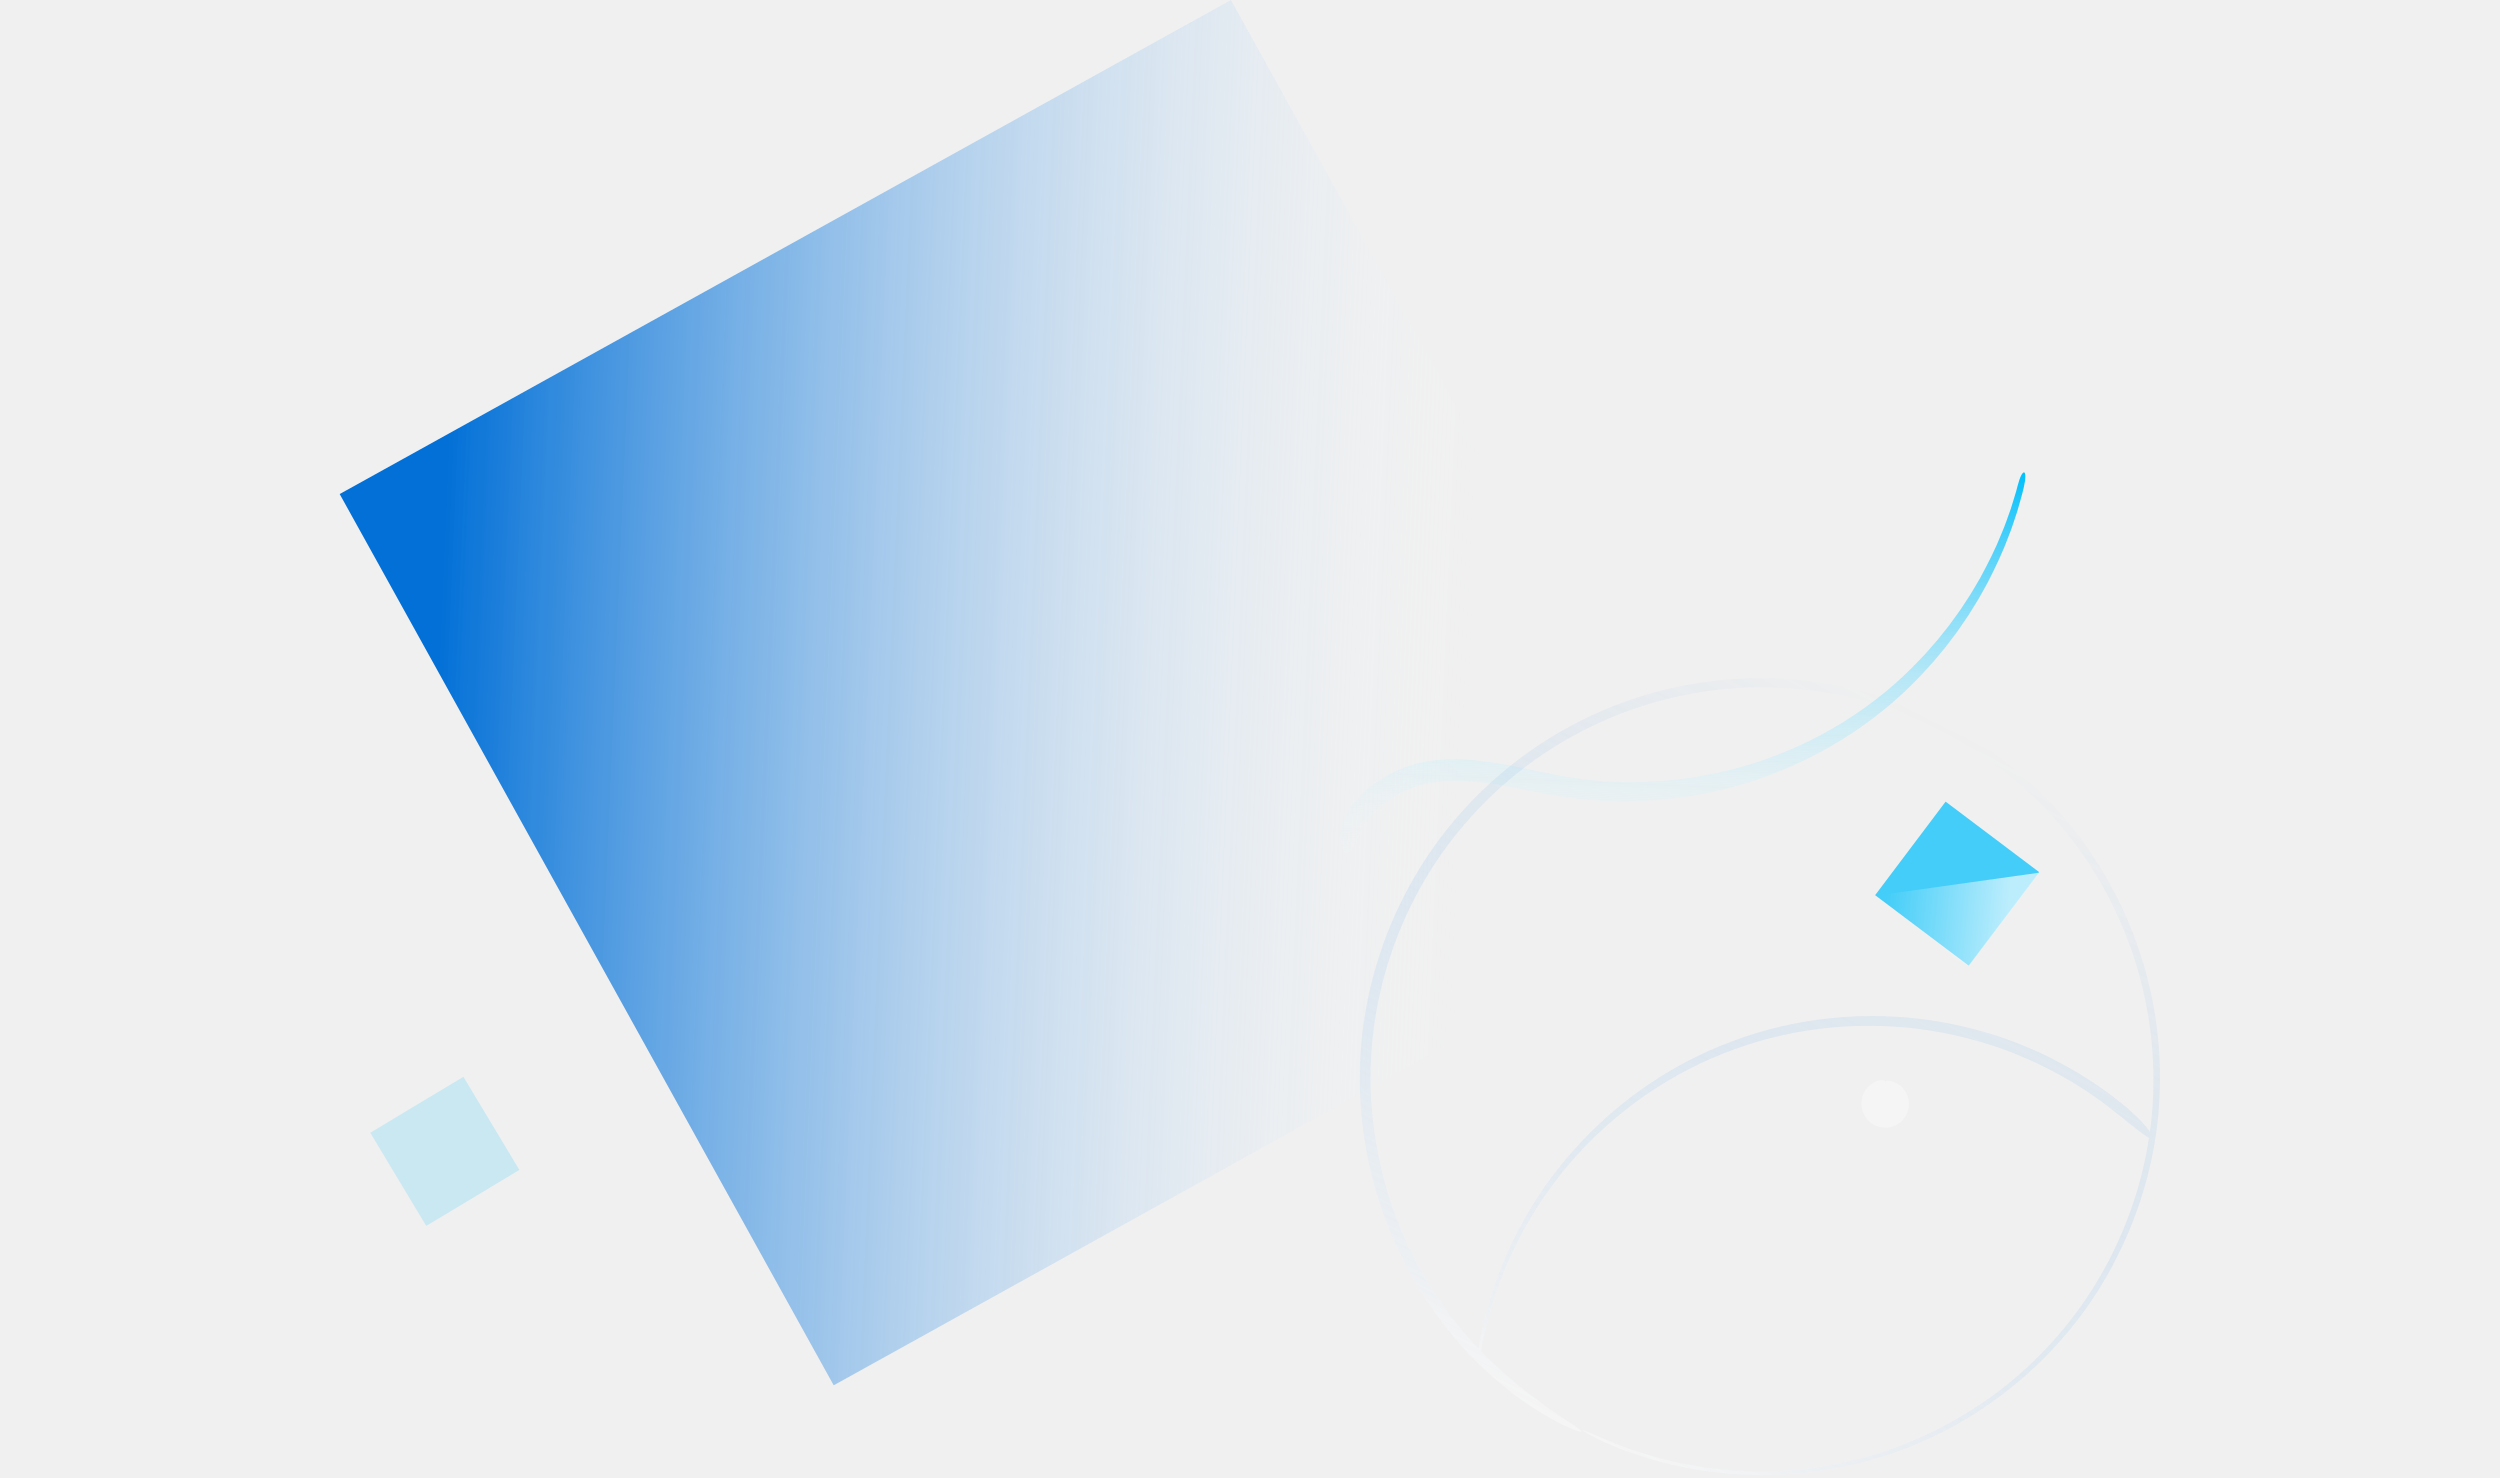
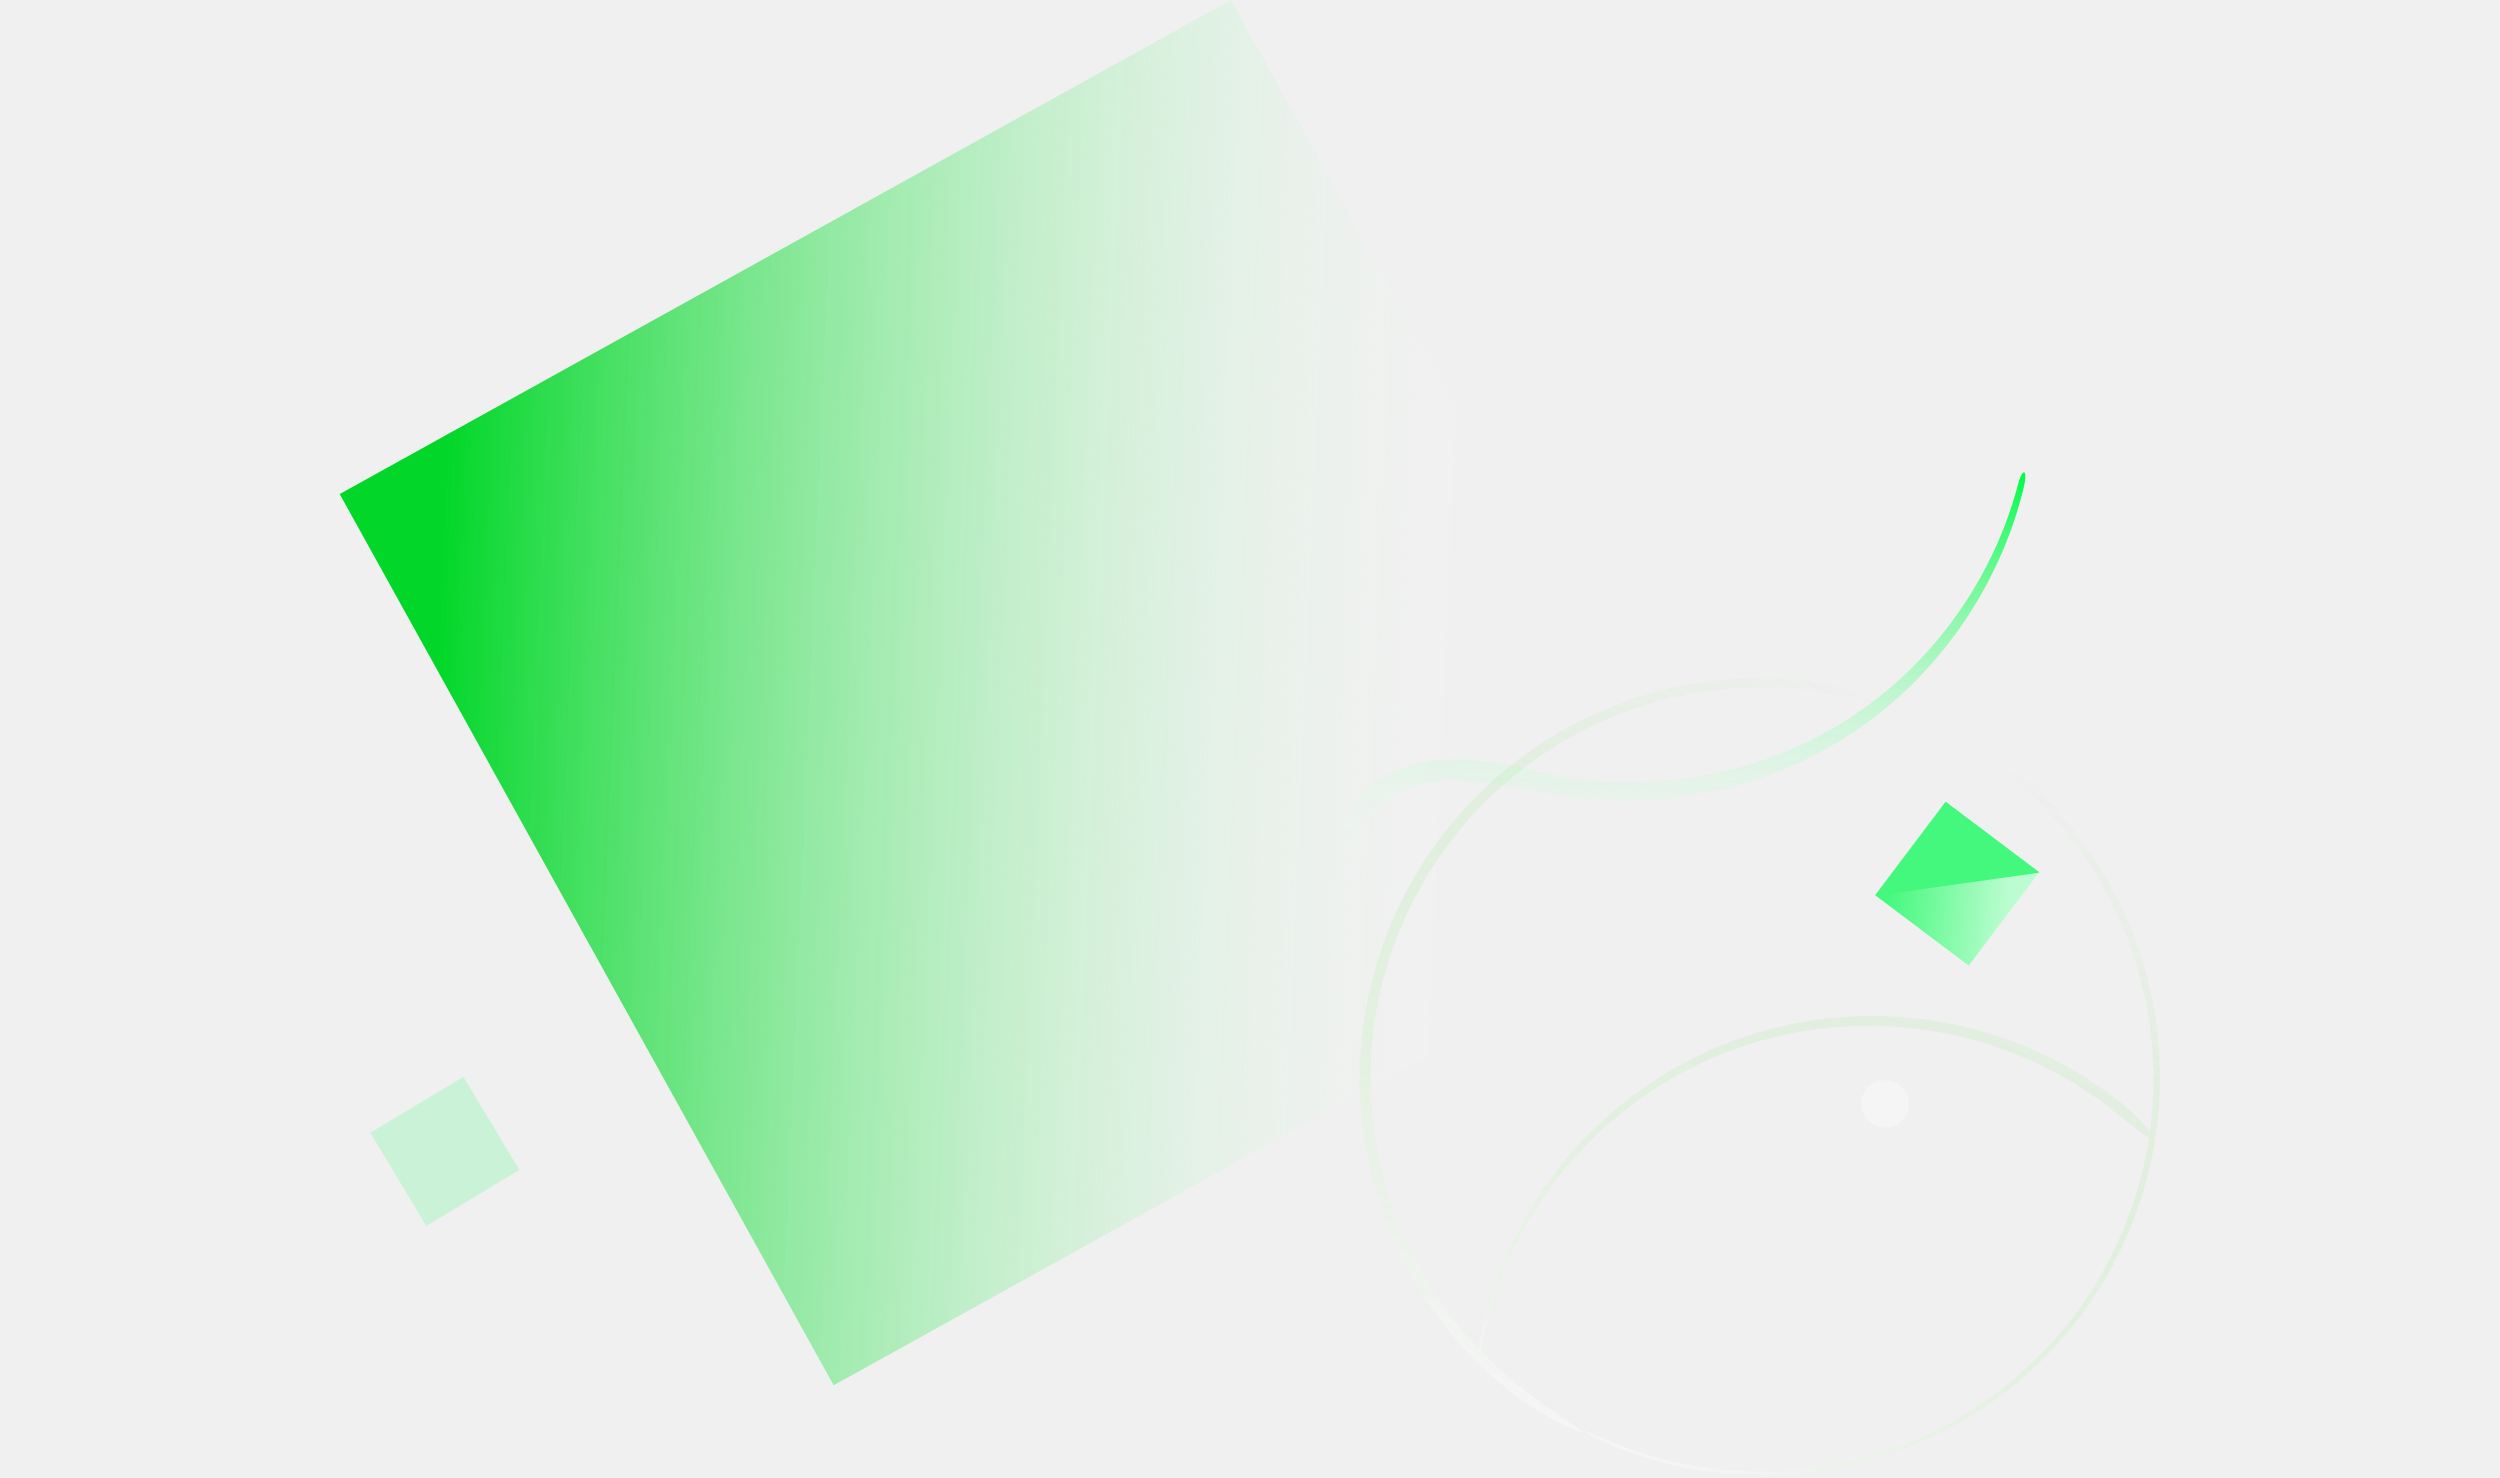
<svg xmlns="http://www.w3.org/2000/svg" width="736" height="435">
  <defs>
    <linearGradient x1="0%" y1="0%" y2="88.353%" id="a">
-       <stop stop-color="#00BFFB" offset="0%" />
+       <stop stop-color="#00fb47" offset="0%" />
      <stop stop-color="#FFF" stop-opacity="0" offset="100%" />
    </linearGradient>
    <linearGradient x1="15.548%" y1="97.084%" x2="68.572%" y2="10.334%" id="b">
-       <stop stop-color="#0270D7" offset="0%" />
+       <stop stop-color="#02d729" offset="0%" />
      <stop stop-color="#FFF" stop-opacity="0" offset="100%" />
    </linearGradient>
    <linearGradient x1="50%" y1="0%" x2="50%" y2="100%" id="c">
      <stop stop-color="#FFF" stop-opacity=".32" offset="0%" />
-       <stop stop-color="#0270D7" stop-opacity="0" offset="100%" />
+       <stop stop-color="#22d702" stop-opacity="0" offset="100%" />
    </linearGradient>
    <linearGradient x1="89.408%" y1="0%" x2="0%" y2="55.019%" id="d">
      <stop stop-color="#FFF" stop-opacity="0" offset="0%" />
      <stop stop-color="#FFF" stop-opacity=".64" offset="100%" />
    </linearGradient>
  </defs>
  <g fill="none" fill-rule="evenodd">
    <path d="M602.202 207.8c-4.67-3.148-10.014-4.876-15.421-5.49-2.707-.347-5.454-.286-8.183-.023l-2.043.265-1.968.381c-.661.113-1.297.302-1.945.452-.648.154-1.292.32-1.922.516-10.215 2.978-18.986 8.4-27.77 12.792-17.401 8.892-37.081 13.095-56.651 12.621-19.565-.575-39.018-5.98-55.848-16.115l-1.59-.925-1.546-.997-3.09-1.999-2.995-2.137-1.497-1.07-1.45-1.134-2.892-2.277-2.788-2.402c-1.894-1.565-3.601-3.333-5.402-5-3.427-3.508-6.794-7.096-9.772-10.999-1.571-1.888-2.928-3.935-4.381-5.912-.7-1.007-1.342-2.052-2.016-3.076-.667-1.03-1.351-2.049-1.944-3.122-2.802-4.824-4.37-4.045-1.62.944.58 1.107 1.252 2.16 1.907 3.224.663 1.058 1.294 2.14 1.984 3.18 1.43 2.05 2.769 4.168 4.322 6.132 2.945 4.052 6.287 7.798 9.703 11.47 1.794 1.75 3.5 3.6 5.395 5.251l2.792 2.532 2.9 2.408 1.457 1.2 1.506 1.136 3.017 2.271 3.117 2.135 1.562 1.064 1.608.995c17.017 10.866 37.046 17.04 57.376 18.105 20.32.982 41.065-2.995 59.48-12.082 9.134-4.445 17.706-9.543 26.837-12.118 4.586-1.322 9.074-1.888 13.622-1.34 4.514.507 8.94 1.981 12.568 4.418 3.477 2.383 5.472 4.705 6.934 6.354.776.81 1.31 1.493 1.847 1.917.532.426 1.01.612 1.394.513.384-.099.674-.486.83-1.206.149-.718.223-1.795-.142-3.123a21.669 21.669 0 0 0-.281-1.072c-.11-.378-.297-.737-.47-1.135a36.352 36.352 0 0 0-.595-1.232c-.215-.432-.52-.819-.808-1.254-1.136-1.76-2.906-3.459-5.128-5.036" fill="url(#a)" transform="scale(-1 1) rotate(16 1.413 -3339.98)" />
    <path d="M560.133 320.272a6.814 6.814 0 0 0-4.35-2.137c-.945-.035-.904.4-.047.46.178.022.354.054.53.092a6.259 6.259 0 0 0-1.182-.116h-.003c-.005-.191-.19-.375-.596-.499-.206-.062-.465-.072-.779-.072-.306.034-.674.077-1.06.233a7.11 7.11 0 0 0-3.815 3.316c-.824 1.53-1.036 3.363-.632 5.045a7.067 7.067 0 0 0 2.87 4.178 7.021 7.021 0 0 0 4.89 1.167c1.7-.212 3.29-1.105 4.384-2.407a7.038 7.038 0 0 0 1.655-4.699 6.92 6.92 0 0 0-1.865-4.561" fill-opacity=".32" fill="#FFF" />
    <path d="M577.917 276.164c-.464-.011-.428.383-.043.418.034.004.067.018.1.024a2.903 2.903 0 0 0-.397-.031c-.003-.174-.089-.344-.293-.466-.203-.114-.54-.165-.937-.02a3.57 3.57 0 0 0-1.928 1.667 3.604 3.604 0 0 0-.317 2.542 3.526 3.526 0 0 0 3.913 2.668 3.453 3.453 0 0 0 2.183-1.217c.544-.65.83-1.503.8-2.337a3.392 3.392 0 0 0-.943-2.233 3.326 3.326 0 0 0-2.138-1.015" fill-opacity=".08" fill="#FFF" />
-     <path fill-opacity=".16" fill="#00BFFB" d="M109 333.481L136.43 317l16.48 27.43-27.429 16.48z" />
+     <path fill-opacity=".16" fill="#00fb4f" d="M109 333.481L136.43 317l16.48 27.43-27.429 16.48z" />
    <path fill="url(#b)" transform="rotate(61 304.384 203.793)" d="M154.263 54.263h300v300h-300z" />
    <path d="M629.901 344.354a115.075 115.075 0 0 1-16.962 38.128c-7.896 11.56-17.952 21.637-29.469 29.602a115.153 115.153 0 0 1-38.089 17.168c-13.599 3.384-27.833 4.12-41.737 2.42-13.904-1.708-27.517-5.943-39.873-12.579a116.18 116.18 0 0 1-32.738-26.035c-9.227-10.555-16.526-22.795-21.387-35.95-.219-.597-.428-1.197-.637-1.796.39.2.837.415 1.356.645a30.717 30.717 0 0 0 4.293 1.57c1.751.521 3.8 1.135 6.201 1.561 1.235.236 2.465.504 3.706.714l3.736.543 1.87.266 1.88.178 3.763.354c5.028.26 10.08.417 15.113.042 10.078-.539 20.057-2.559 29.664-5.657 19.17-6.347 36.766-17.589 50.325-32.588 13.672-14.897 23.201-33.44 27.693-53.055 4.476-19.63 3.815-40.355-1.912-59.525a41.554 41.554 0 0 0-.548-1.633c.511.178 1.02.354 1.54.543 13.076 4.821 25.255 12.062 35.776 21.22a116.054 116.054 0 0 1 26.005 32.521c13.275 24.59 17.05 54.147 10.431 81.343m-7.58-82.719a118.994 118.994 0 0 0-26.697-33.5c-10.819-9.437-23.36-16.899-36.837-21.857-6.523-2.376-12.442-3.803-17.542-4.785-5.123-.887-9.434-1.33-12.888-1.46-1.729-.052-3.239-.103-4.534-.092a79.164 79.164 0 0 0-3.236.185c-1.724.143-2.58.32-2.58.517-.002.198.853.42 2.551.648.848.114 1.908.231 3.177.35l4.426.566c3.366.42 7.548 1.101 12.511 2.135 4.283.978 9.161 2.226 14.518 4.05.143.608.34 1.344.607 2.231 5.48 19.112 5.838 39.631 1.168 58.91-4.688 19.271-14.296 37.33-27.837 51.741-13.434 14.52-30.706 25.301-49.42 31.371-9.384 2.954-19.106 4.882-28.924 5.378-4.904.355-9.823.188-14.722-.064l-3.666-.347-1.832-.173-1.823-.259-3.643-.526c-1.209-.203-2.409-.464-3.614-.692-2.337-.409-4.35-.909-6.102-1.25l-4.392-.846c-1.096-.189-1.946-.28-2.568-.29-4.006-12.133-5.96-24.927-5.83-37.7.084-14.029 2.881-28.009 8.013-41.044 5.137-13.04 12.681-25.12 22.118-35.482 9.43-10.372 20.785-18.968 33.276-25.293a115.85 115.85 0 0 1 40.06-11.824c1.988-.17 3.73-.32 5.22-.45 1.491-.143 2.74-.154 3.737-.24 1.994-.137 2.994-.276 2.992-.389 0-.113-1.003-.2-3.014-.238-1.004 0-2.263-.063-3.768.027-1.504.09-3.26.198-5.263.357a116.958 116.958 0 0 0-40.514 11.792c-12.649 6.344-24.157 14.996-33.74 25.447a117.426 117.426 0 0 0-22.519 35.834c-5.244 13.184-8.14 27.343-8.28 41.565-.2 14.213 2.137 28.48 6.995 41.873 4.878 13.383 12.246 25.854 21.582 36.628a118.335 118.335 0 0 0 33.206 26.644c12.555 6.815 26.416 11.197 40.594 13.005 14.175 1.804 28.702 1.115 42.618-2.276a117.727 117.727 0 0 0 39.032-17.377 117.543 117.543 0 0 0 30.302-30.18 117.9 117.9 0 0 0 17.556-39.03c6.882-27.88 3.143-58.26-10.474-83.59" fill="url(#c)" transform="rotate(-153 518.316 317.366)" />
-     <path fill-opacity=".72" fill="#00BFFB" d="M579.572 284.286l-27.536-20.75L572.786 236l27.536 20.75z" />
+     <path fill-opacity=".72" fill="#00fb4f" d="M579.572 284.286l-27.536-20.75L572.786 236l27.536 20.75z" />
    <path fill="url(#d)" transform="rotate(-143 340.003 49.99)" d="M7.599 6.893h34.479L7.598 41.37z" />
  </g>
</svg>
